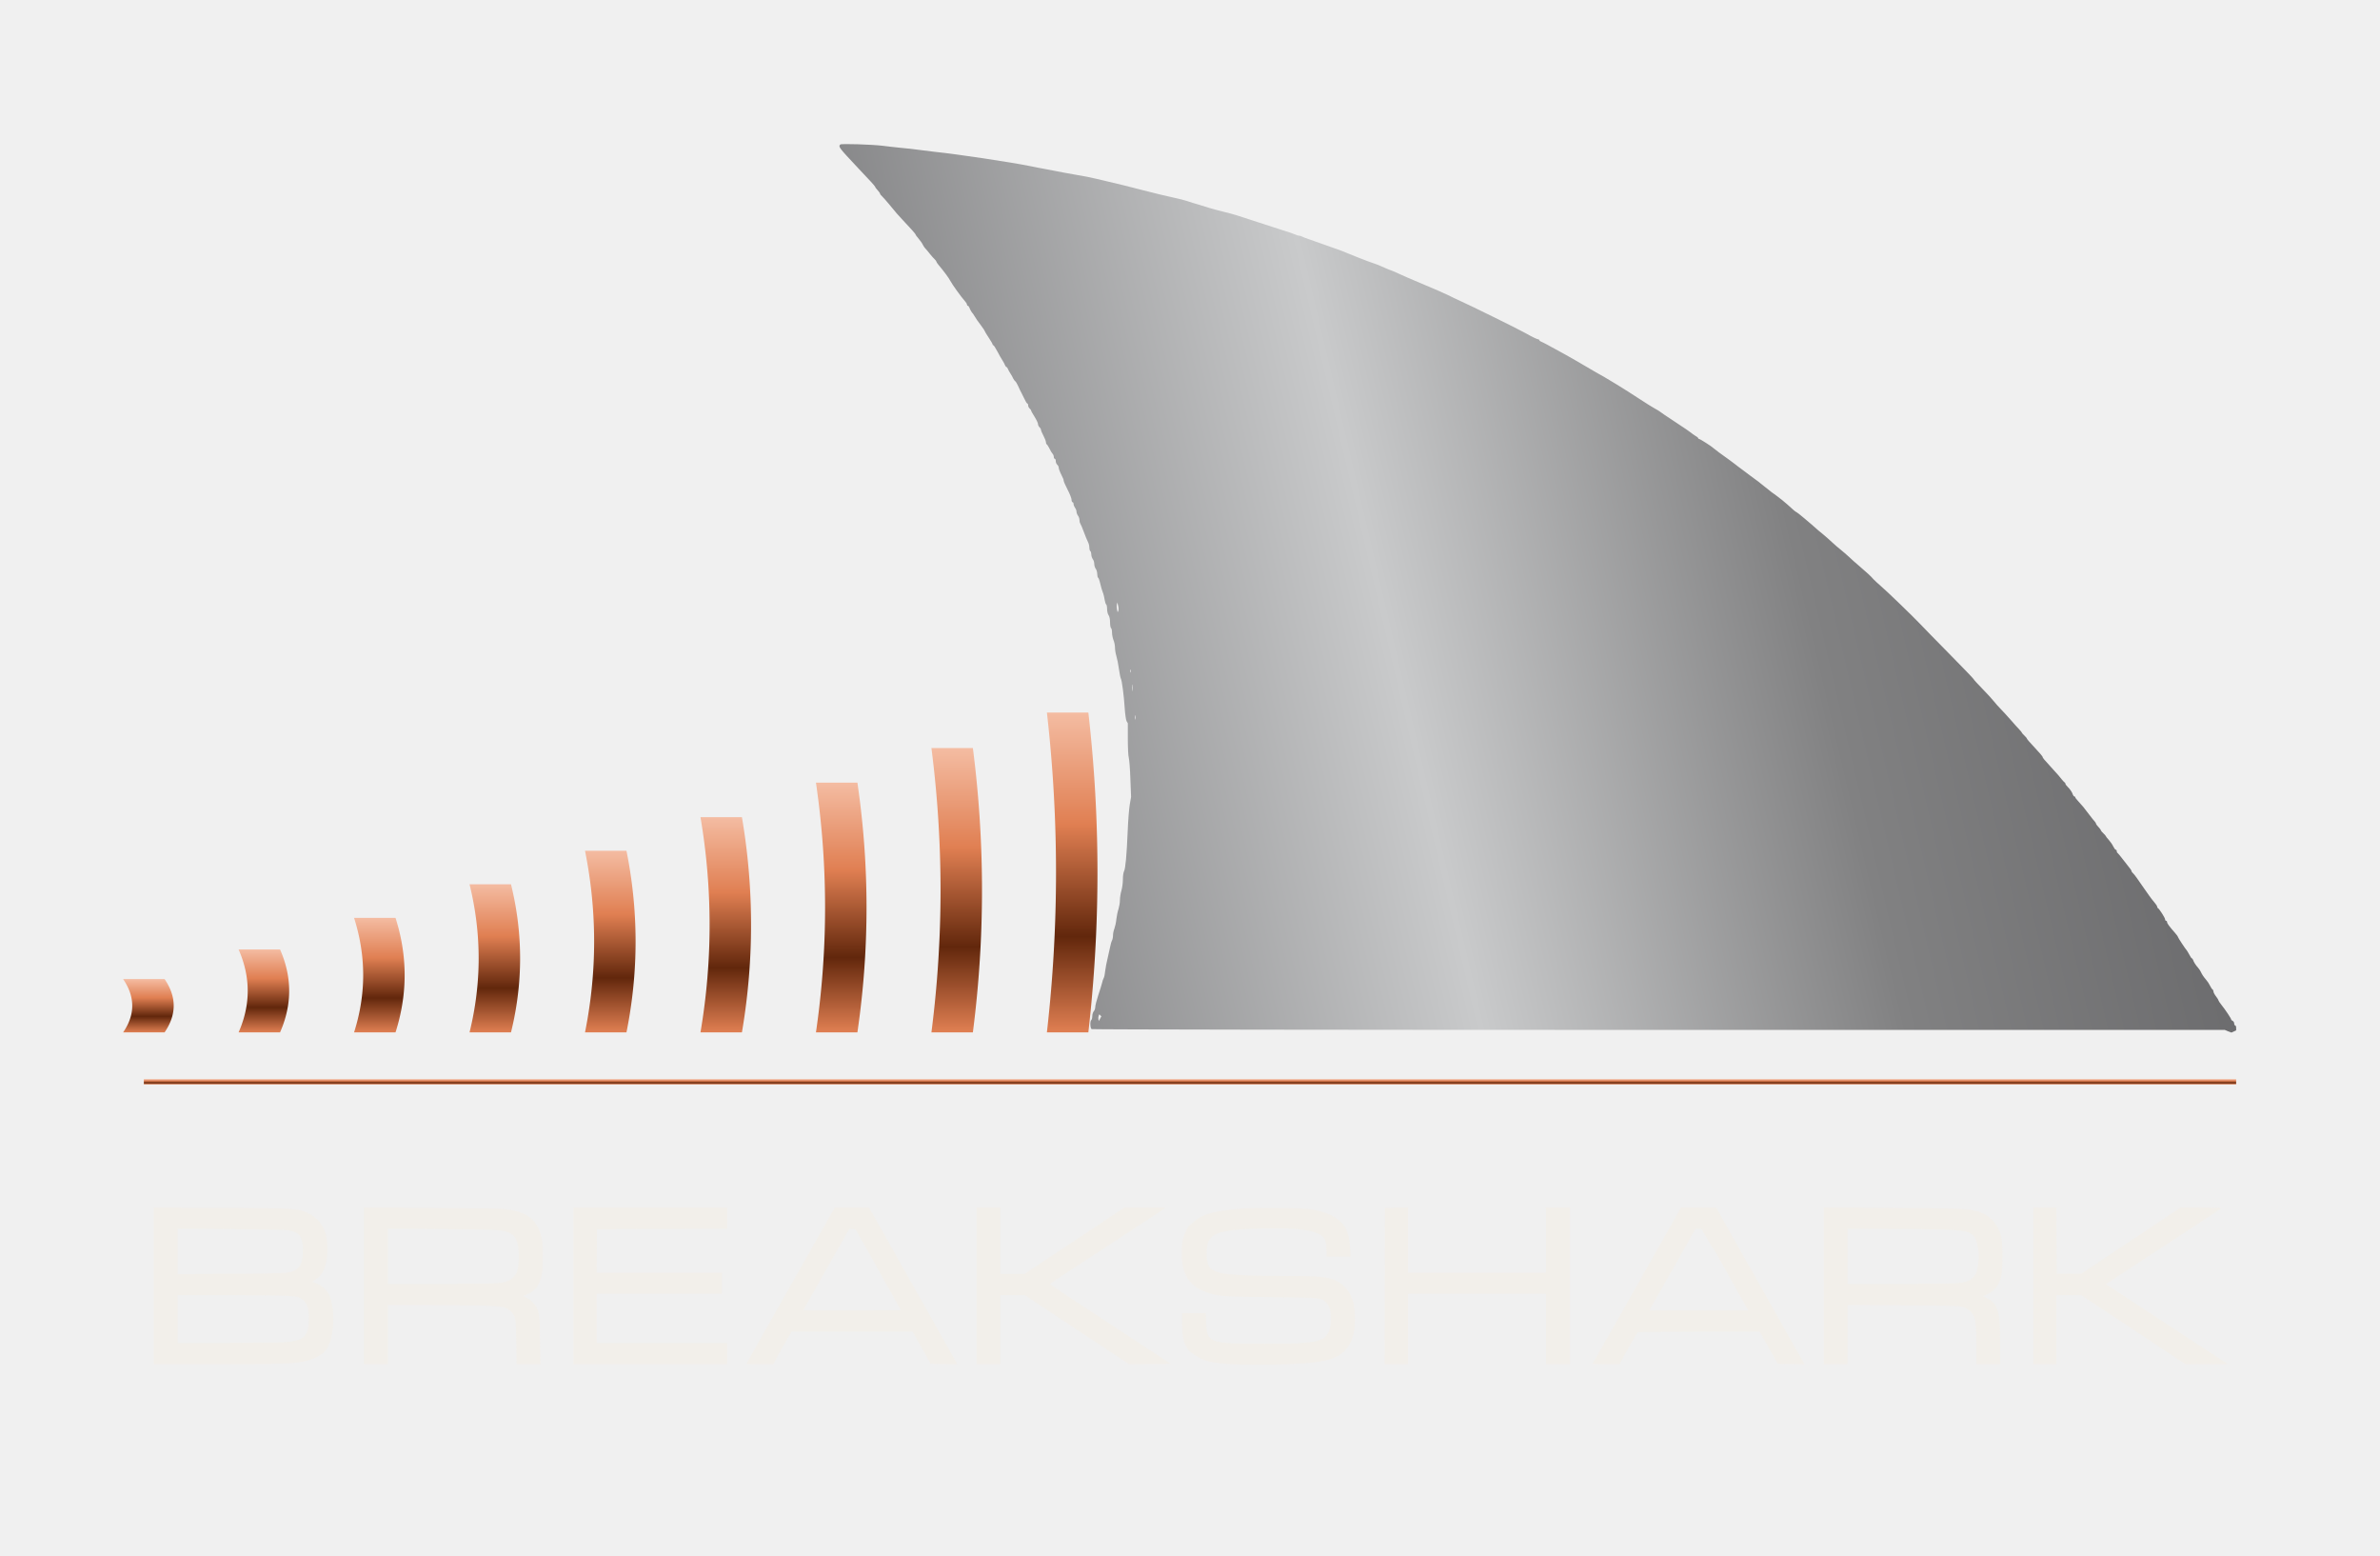
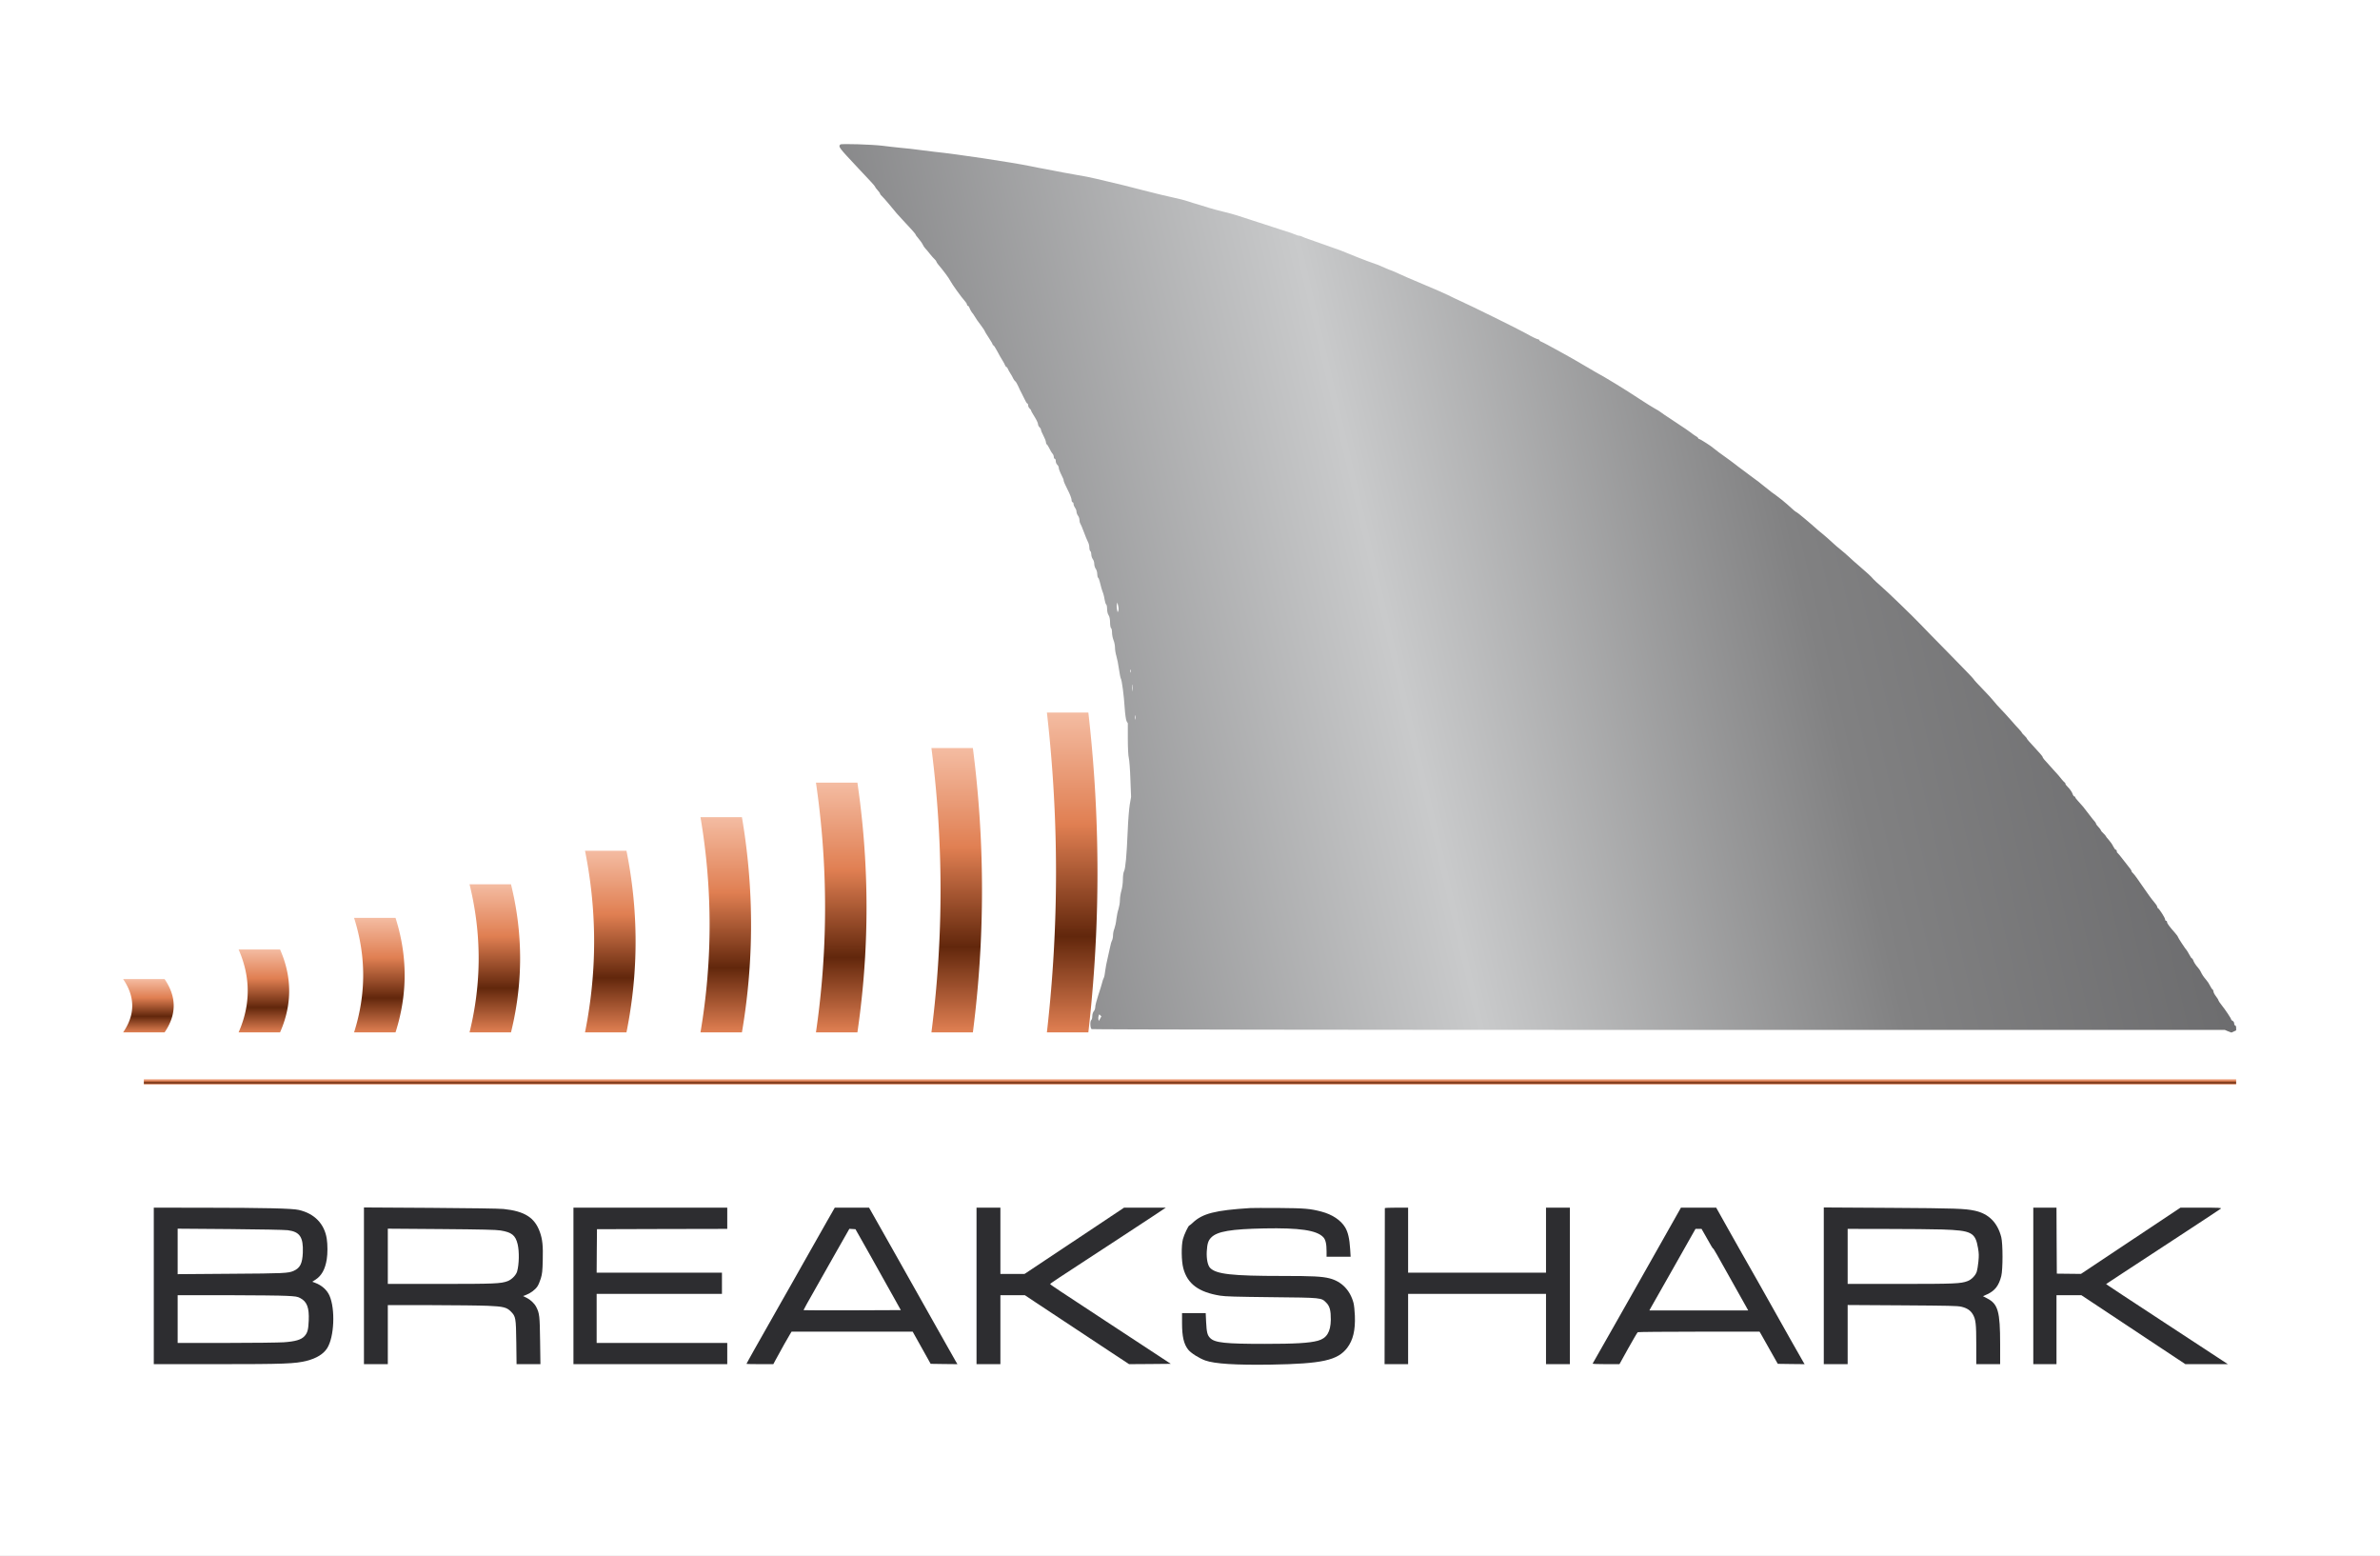
<svg xmlns="http://www.w3.org/2000/svg" width="3640" height="2378" viewBox="0 0 3640 2378">
  <defs>
    <linearGradient id="goldGrad" x1="0" y1="0" x2="0" y2="1">
      <stop offset="0%" stop-color="#f4bca2" />
      <stop offset="35%" stop-color="#e07f52" />
      <stop offset="70%" stop-color="#62270c" />
      <stop offset="100%" stop-color="#e07f52" />
    </linearGradient>
    <linearGradient id="steelGrad" x1="0" y1="0" x2="1" y2="0.15">
      <stop offset="0%" stop-color="#6B6B6D" />
      <stop offset="45%" stop-color="#C9CACB" />
      <stop offset="75%" stop-color="#818182" />
      <stop offset="100%" stop-color="#6B6B6D" />
    </linearGradient>
  </defs>
+   <rect x="0" y="0" width="3640" height="2378" fill="#FFFFFF" />
  <g transform="translate(220,220) scale(1.509434)">
    <g id="waves" fill="url(#goldGrad)">
      <path d="M 21.00,846.00 L 21.62,846.92 L 22.21,847.83 L 22.78,848.75 L 23.34,849.66 L 23.87,850.58 L 24.38,851.49 L 24.86,852.41 L 25.33,853.32 L 25.78,854.24 L 26.20,855.15 L 26.61,856.07 L 26.99,856.98 L 27.35,857.90 L 27.69,858.81 L 28.01,859.73 L 28.30,860.64 L 28.58,861.56 L 28.84,862.47 L 29.07,863.39 L 29.28,864.31 L 29.47,865.22 L 29.64,866.14 L 29.79,867.05 L 29.92,867.97 L 30.02,868.88 L 30.11,869.80 L 30.17,870.71 L 30.22,871.63 L 30.24,872.54 L 30.24,873.46 L 30.22,874.37 L 30.17,875.29 L 30.11,876.20 L 30.02,877.12 L 29.92,878.03 L 29.79,878.95 L 29.64,879.86 L 29.47,880.78 L 29.28,881.69 L 29.07,882.61 L 28.84,883.53 L 28.58,884.44 L 28.30,885.36 L 28.01,886.27 L 27.69,887.19 L 27.35,888.10 L 26.99,889.02 L 26.61,889.93 L 26.20,890.85 L 25.78,891.76 L 25.33,892.68 L 24.86,893.59 L 24.38,894.51 L 23.87,895.42 L 23.34,896.34 L 22.78,897.25 L 22.21,898.17 L 21.62,899.08 L 21.00,900.00 L -21.00,900.00 L -20.38,899.08 L -19.79,898.17 L -19.22,897.25 L -18.66,896.34 L -18.13,895.42 L -17.62,894.51 L -17.14,893.59 L -16.67,892.68 L -16.22,891.76 L -15.80,890.85 L -15.39,889.93 L -15.01,889.02 L -14.65,888.10 L -14.31,887.19 L -13.99,886.27 L -13.70,885.36 L -13.42,884.44 L -13.16,883.53 L -12.93,882.61 L -12.72,881.69 L -12.53,880.78 L -12.36,879.86 L -12.21,878.95 L -12.08,878.03 L -11.98,877.12 L -11.89,876.20 L -11.83,875.29 L -11.78,874.37 L -11.76,873.46 L -11.76,872.54 L -11.78,871.63 L -11.83,870.71 L -11.89,869.80 L -11.98,868.88 L -12.08,867.97 L -12.21,867.05 L -12.36,866.14 L -12.53,865.22 L -12.72,864.31 L -12.93,863.39 L -13.16,862.47 L -13.42,861.56 L -13.70,860.64 L -13.99,859.73 L -14.31,858.81 L -14.65,857.90 L -15.01,856.98 L -15.39,856.07 L -15.80,855.15 L -16.22,854.24 L -16.67,853.32 L -17.14,852.41 L -17.62,851.49 L -18.13,850.58 L -18.66,849.66 L -19.22,848.75 L -19.79,847.83 L -20.38,846.92 L -21.00,846.00 Z" />
      <path d="M 138.00,816.00 L 138.62,817.42 L 139.21,818.85 L 139.78,820.27 L 140.34,821.69 L 140.87,823.12 L 141.38,824.54 L 141.86,825.97 L 142.33,827.39 L 142.78,828.81 L 143.20,830.24 L 143.61,831.66 L 143.99,833.08 L 144.35,834.51 L 144.69,835.93 L 145.01,837.36 L 145.30,838.78 L 145.58,840.20 L 145.84,841.63 L 146.07,843.05 L 146.28,844.47 L 146.47,845.90 L 146.64,847.32 L 146.79,848.75 L 146.92,850.17 L 147.02,851.59 L 147.11,853.02 L 147.17,854.44 L 147.22,855.86 L 147.24,857.29 L 147.24,858.71 L 147.22,860.14 L 147.17,861.56 L 147.11,862.98 L 147.02,864.41 L 146.92,865.83 L 146.79,867.25 L 146.64,868.68 L 146.47,870.10 L 146.28,871.53 L 146.07,872.95 L 145.84,874.37 L 145.58,875.80 L 145.30,877.22 L 145.01,878.64 L 144.69,880.07 L 144.35,881.49 L 143.99,882.92 L 143.61,884.34 L 143.20,885.76 L 142.78,887.19 L 142.33,888.61 L 141.86,890.03 L 141.38,891.46 L 140.87,892.88 L 140.34,894.31 L 139.78,895.73 L 139.21,897.15 L 138.62,898.58 L 138.00,900.00 L 96.00,900.00 L 96.62,898.58 L 97.21,897.15 L 97.78,895.73 L 98.34,894.31 L 98.87,892.88 L 99.38,891.46 L 99.86,890.03 L 100.33,888.61 L 100.78,887.19 L 101.20,885.76 L 101.61,884.34 L 101.99,882.92 L 102.35,881.49 L 102.69,880.07 L 103.01,878.64 L 103.30,877.22 L 103.58,875.80 L 103.84,874.37 L 104.07,872.95 L 104.28,871.53 L 104.47,870.10 L 104.64,868.68 L 104.79,867.25 L 104.92,865.83 L 105.02,864.41 L 105.11,862.98 L 105.17,861.56 L 105.22,860.14 L 105.24,858.71 L 105.24,857.29 L 105.22,855.86 L 105.17,854.44 L 105.11,853.02 L 105.02,851.59 L 104.92,850.17 L 104.79,848.75 L 104.64,847.32 L 104.47,845.90 L 104.28,844.47 L 104.07,843.05 L 103.84,841.63 L 103.58,840.20 L 103.30,838.78 L 103.01,837.36 L 102.69,835.93 L 102.35,834.51 L 101.99,833.08 L 101.61,831.66 L 101.20,830.24 L 100.78,828.81 L 100.33,827.39 L 99.86,825.97 L 99.38,824.54 L 98.87,823.12 L 98.34,821.69 L 97.78,820.27 L 97.21,818.85 L 96.62,817.42 L 96.00,816.00 Z" />
      <path d="M 255.00,784.00 L 255.62,785.97 L 256.21,787.93 L 256.78,789.90 L 257.34,791.86 L 257.87,793.83 L 258.38,795.80 L 258.86,797.76 L 259.33,799.73 L 259.78,801.69 L 260.20,803.66 L 260.61,805.63 L 260.99,807.59 L 261.35,809.56 L 261.69,811.53 L 262.01,813.49 L 262.30,815.46 L 262.58,817.42 L 262.84,819.39 L 263.07,821.36 L 263.28,823.32 L 263.47,825.29 L 263.64,827.25 L 263.79,829.22 L 263.92,831.19 L 264.02,833.15 L 264.11,835.12 L 264.17,837.08 L 264.22,839.05 L 264.24,841.02 L 264.24,842.98 L 264.22,844.95 L 264.17,846.92 L 264.11,848.88 L 264.02,850.85 L 263.92,852.81 L 263.79,854.78 L 263.64,856.75 L 263.47,858.71 L 263.28,860.68 L 263.07,862.64 L 262.84,864.61 L 262.58,866.58 L 262.30,868.54 L 262.01,870.51 L 261.69,872.47 L 261.35,874.44 L 260.99,876.41 L 260.61,878.37 L 260.20,880.34 L 259.78,882.31 L 259.33,884.27 L 258.86,886.24 L 258.38,888.20 L 257.87,890.17 L 257.34,892.14 L 256.78,894.10 L 256.21,896.07 L 255.62,898.03 L 255.00,900.00 L 213.00,900.00 L 213.62,898.03 L 214.21,896.07 L 214.78,894.10 L 215.34,892.14 L 215.87,890.17 L 216.38,888.20 L 216.86,886.24 L 217.33,884.27 L 217.78,882.31 L 218.20,880.34 L 218.61,878.37 L 218.99,876.41 L 219.35,874.44 L 219.69,872.47 L 220.01,870.51 L 220.30,868.54 L 220.58,866.58 L 220.84,864.61 L 221.07,862.64 L 221.28,860.68 L 221.47,858.71 L 221.64,856.75 L 221.79,854.78 L 221.92,852.81 L 222.02,850.85 L 222.11,848.88 L 222.17,846.92 L 222.22,844.95 L 222.24,842.98 L 222.24,841.02 L 222.22,839.05 L 222.17,837.08 L 222.11,835.12 L 222.02,833.15 L 221.92,831.19 L 221.79,829.22 L 221.64,827.25 L 221.47,825.29 L 221.28,823.32 L 221.07,821.36 L 220.84,819.39 L 220.58,817.42 L 220.30,815.46 L 220.01,813.49 L 219.69,811.53 L 219.35,809.56 L 218.99,807.59 L 218.61,805.63 L 218.20,803.66 L 217.78,801.69 L 217.33,799.73 L 216.86,797.76 L 216.38,795.80 L 215.87,793.83 L 215.34,791.86 L 214.78,789.90 L 214.21,787.93 L 213.62,785.97 L 213.00,784.00 Z" />
      <path d="M 372.00,750.00 L 372.62,752.54 L 373.21,755.08 L 373.78,757.63 L 374.34,760.17 L 374.87,762.71 L 375.38,765.25 L 375.86,767.80 L 376.33,770.34 L 376.78,772.88 L 377.20,775.42 L 377.61,777.97 L 377.99,780.51 L 378.35,783.05 L 378.69,785.59 L 379.01,788.14 L 379.30,790.68 L 379.58,793.22 L 379.84,795.76 L 380.07,798.31 L 380.28,800.85 L 380.47,803.39 L 380.64,805.93 L 380.79,808.47 L 380.92,811.02 L 381.02,813.56 L 381.11,816.10 L 381.17,818.64 L 381.22,821.19 L 381.24,823.73 L 381.24,826.27 L 381.22,828.81 L 381.17,831.36 L 381.11,833.90 L 381.02,836.44 L 380.92,838.98 L 380.79,841.53 L 380.64,844.07 L 380.47,846.61 L 380.28,849.15 L 380.07,851.69 L 379.84,854.24 L 379.58,856.78 L 379.30,859.32 L 379.01,861.86 L 378.69,864.41 L 378.35,866.95 L 377.99,869.49 L 377.61,872.03 L 377.20,874.58 L 376.78,877.12 L 376.33,879.66 L 375.86,882.20 L 375.38,884.75 L 374.87,887.29 L 374.34,889.83 L 373.78,892.37 L 373.21,894.92 L 372.62,897.46 L 372.00,900.00 L 330.00,900.00 L 330.62,897.46 L 331.21,894.92 L 331.78,892.37 L 332.34,889.83 L 332.87,887.29 L 333.38,884.75 L 333.86,882.20 L 334.33,879.66 L 334.78,877.12 L 335.20,874.58 L 335.61,872.03 L 335.99,869.49 L 336.35,866.95 L 336.69,864.41 L 337.01,861.86 L 337.30,859.32 L 337.58,856.78 L 337.84,854.24 L 338.07,851.69 L 338.28,849.15 L 338.47,846.61 L 338.64,844.07 L 338.79,841.53 L 338.92,838.98 L 339.02,836.44 L 339.11,833.90 L 339.17,831.36 L 339.22,828.81 L 339.24,826.27 L 339.24,823.73 L 339.22,821.19 L 339.17,818.64 L 339.11,816.10 L 339.02,813.56 L 338.92,811.02 L 338.79,808.47 L 338.64,805.93 L 338.47,803.39 L 338.28,800.85 L 338.07,798.31 L 337.84,795.76 L 337.58,793.22 L 337.30,790.68 L 337.01,788.14 L 336.69,785.59 L 336.35,783.05 L 335.99,780.51 L 335.61,777.97 L 335.20,775.42 L 334.78,772.88 L 334.33,770.34 L 333.86,767.80 L 333.38,765.25 L 332.87,762.71 L 332.34,760.17 L 331.78,757.63 L 331.21,755.08 L 330.62,752.54 L 330.00,750.00 Z" />
      <path d="M 489.00,716.00 L 489.62,719.12 L 490.21,722.24 L 490.78,725.36 L 491.34,728.47 L 491.87,731.59 L 492.38,734.71 L 492.86,737.83 L 493.33,740.95 L 493.78,744.07 L 494.20,747.19 L 494.61,750.31 L 494.99,753.42 L 495.35,756.54 L 495.69,759.66 L 496.01,762.78 L 496.30,765.90 L 496.58,769.02 L 496.84,772.14 L 497.07,775.25 L 497.28,778.37 L 497.47,781.49 L 497.64,784.61 L 497.79,787.73 L 497.92,790.85 L 498.02,793.97 L 498.11,797.08 L 498.17,800.20 L 498.22,803.32 L 498.24,806.44 L 498.24,809.56 L 498.22,812.68 L 498.17,815.80 L 498.11,818.92 L 498.02,822.03 L 497.92,825.15 L 497.79,828.27 L 497.64,831.39 L 497.47,834.51 L 497.28,837.63 L 497.07,840.75 L 496.84,843.86 L 496.58,846.98 L 496.30,850.10 L 496.01,853.22 L 495.69,856.34 L 495.35,859.46 L 494.99,862.58 L 494.61,865.69 L 494.20,868.81 L 493.78,871.93 L 493.33,875.05 L 492.86,878.17 L 492.38,881.29 L 491.87,884.41 L 491.34,887.53 L 490.78,890.64 L 490.21,893.76 L 489.62,896.88 L 489.00,900.00 L 447.00,900.00 L 447.62,896.88 L 448.21,893.76 L 448.78,890.64 L 449.34,887.53 L 449.87,884.41 L 450.38,881.29 L 450.86,878.17 L 451.33,875.05 L 451.78,871.93 L 452.20,868.81 L 452.61,865.69 L 452.99,862.58 L 453.35,859.46 L 453.69,856.34 L 454.01,853.22 L 454.30,850.10 L 454.58,846.98 L 454.84,843.86 L 455.07,840.75 L 455.28,837.63 L 455.47,834.51 L 455.64,831.39 L 455.79,828.27 L 455.92,825.15 L 456.02,822.03 L 456.11,818.92 L 456.17,815.80 L 456.22,812.68 L 456.24,809.56 L 456.24,806.44 L 456.22,803.32 L 456.17,800.20 L 456.11,797.08 L 456.02,793.97 L 455.92,790.85 L 455.79,787.73 L 455.64,784.61 L 455.47,781.49 L 455.28,778.37 L 455.07,775.25 L 454.84,772.14 L 454.58,769.02 L 454.30,765.90 L 454.01,762.78 L 453.69,759.66 L 453.35,756.54 L 452.99,753.42 L 452.61,750.31 L 452.20,747.19 L 451.78,744.07 L 451.33,740.95 L 450.86,737.83 L 450.38,734.71 L 449.87,731.59 L 449.34,728.47 L 448.78,725.36 L 448.21,722.24 L 447.62,719.12 L 447.00,716.00 Z" />
      <path d="M 606.00,682.00 L 606.62,685.69 L 607.21,689.39 L 607.78,693.08 L 608.34,696.78 L 608.87,700.47 L 609.38,704.17 L 609.86,707.86 L 610.33,711.56 L 610.78,715.25 L 611.20,718.95 L 611.61,722.64 L 611.99,726.34 L 612.35,730.03 L 612.69,733.73 L 613.01,737.42 L 613.30,741.12 L 613.58,744.81 L 613.84,748.51 L 614.07,752.20 L 614.28,755.90 L 614.47,759.59 L 614.64,763.29 L 614.79,766.98 L 614.92,770.68 L 615.02,774.37 L 615.11,778.07 L 615.17,781.76 L 615.22,785.46 L 615.24,789.15 L 615.24,792.85 L 615.22,796.54 L 615.17,800.24 L 615.11,803.93 L 615.02,807.63 L 614.92,811.32 L 614.79,815.02 L 614.64,818.71 L 614.47,822.41 L 614.28,826.10 L 614.07,829.80 L 613.84,833.49 L 613.58,837.19 L 613.30,840.88 L 613.01,844.58 L 612.69,848.27 L 612.35,851.97 L 611.99,855.66 L 611.61,859.36 L 611.20,863.05 L 610.78,866.75 L 610.33,870.44 L 609.86,874.14 L 609.38,877.83 L 608.87,881.53 L 608.34,885.22 L 607.78,888.92 L 607.21,892.61 L 606.62,896.31 L 606.00,900.00 L 564.00,900.00 L 564.62,896.31 L 565.21,892.61 L 565.78,888.92 L 566.34,885.22 L 566.87,881.53 L 567.38,877.83 L 567.86,874.14 L 568.33,870.44 L 568.78,866.75 L 569.20,863.05 L 569.61,859.36 L 569.99,855.66 L 570.35,851.97 L 570.69,848.27 L 571.01,844.58 L 571.30,840.88 L 571.58,837.19 L 571.84,833.49 L 572.07,829.80 L 572.28,826.10 L 572.47,822.41 L 572.64,818.71 L 572.79,815.02 L 572.92,811.32 L 573.02,807.63 L 573.11,803.93 L 573.17,800.24 L 573.22,796.54 L 573.24,792.85 L 573.24,789.15 L 573.22,785.46 L 573.17,781.76 L 573.11,778.07 L 573.02,774.37 L 572.92,770.68 L 572.79,766.98 L 572.64,763.29 L 572.47,759.59 L 572.28,755.90 L 572.07,752.20 L 571.84,748.51 L 571.58,744.81 L 571.30,741.12 L 571.01,737.42 L 570.69,733.73 L 570.35,730.03 L 569.99,726.34 L 569.61,722.64 L 569.20,718.95 L 568.78,715.25 L 568.33,711.56 L 567.86,707.86 L 567.38,704.17 L 566.87,700.47 L 566.34,696.78 L 565.78,693.08 L 565.21,689.39 L 564.62,685.69 L 564.00,682.00 Z" />
      <path d="M 723.00,647.00 L 723.62,651.29 L 724.21,655.58 L 724.78,659.86 L 725.34,664.15 L 725.87,668.44 L 726.38,672.73 L 726.86,677.02 L 727.33,681.31 L 727.78,685.59 L 728.20,689.88 L 728.61,694.17 L 728.99,698.46 L 729.35,702.75 L 729.69,707.03 L 730.01,711.32 L 730.30,715.61 L 730.58,719.90 L 730.84,724.19 L 731.07,728.47 L 731.28,732.76 L 731.47,737.05 L 731.64,741.34 L 731.79,745.63 L 731.92,749.92 L 732.02,754.20 L 732.11,758.49 L 732.17,762.78 L 732.22,767.07 L 732.24,771.36 L 732.24,775.64 L 732.22,779.93 L 732.17,784.22 L 732.11,788.51 L 732.02,792.80 L 731.92,797.08 L 731.79,801.37 L 731.64,805.66 L 731.47,809.95 L 731.28,814.24 L 731.07,818.53 L 730.84,822.81 L 730.58,827.10 L 730.30,831.39 L 730.01,835.68 L 729.69,839.97 L 729.35,844.25 L 728.99,848.54 L 728.61,852.83 L 728.20,857.12 L 727.78,861.41 L 727.33,865.69 L 726.86,869.98 L 726.38,874.27 L 725.87,878.56 L 725.34,882.85 L 724.78,887.14 L 724.21,891.42 L 723.62,895.71 L 723.00,900.00 L 681.00,900.00 L 681.62,895.71 L 682.21,891.42 L 682.78,887.14 L 683.34,882.85 L 683.87,878.56 L 684.38,874.27 L 684.86,869.98 L 685.33,865.69 L 685.78,861.41 L 686.20,857.12 L 686.61,852.83 L 686.99,848.54 L 687.35,844.25 L 687.69,839.97 L 688.01,835.68 L 688.30,831.39 L 688.58,827.10 L 688.84,822.81 L 689.07,818.53 L 689.28,814.24 L 689.47,809.95 L 689.64,805.66 L 689.79,801.37 L 689.92,797.08 L 690.02,792.80 L 690.11,788.51 L 690.17,784.22 L 690.22,779.93 L 690.24,775.64 L 690.24,771.36 L 690.22,767.07 L 690.17,762.78 L 690.11,758.49 L 690.02,754.20 L 689.92,749.92 L 689.79,745.63 L 689.64,741.34 L 689.47,737.05 L 689.28,732.76 L 689.07,728.47 L 688.84,724.19 L 688.58,719.90 L 688.30,715.61 L 688.01,711.32 L 687.69,707.03 L 687.35,702.75 L 686.99,698.46 L 686.61,694.17 L 686.20,689.88 L 685.78,685.59 L 685.33,681.31 L 684.86,677.02 L 684.38,672.73 L 683.87,668.44 L 683.34,664.15 L 682.78,659.86 L 682.21,655.58 L 681.62,651.29 L 681.00,647.00 Z" />
      <path d="M 840.00,612.00 L 840.62,616.88 L 841.21,621.76 L 841.78,626.64 L 842.34,631.53 L 842.87,636.41 L 843.38,641.29 L 843.86,646.17 L 844.33,651.05 L 844.78,655.93 L 845.20,660.81 L 845.61,665.69 L 845.99,670.58 L 846.35,675.46 L 846.69,680.34 L 847.01,685.22 L 847.30,690.10 L 847.58,694.98 L 847.84,699.86 L 848.07,704.75 L 848.28,709.63 L 848.47,714.51 L 848.64,719.39 L 848.79,724.27 L 848.92,729.15 L 849.02,734.03 L 849.11,738.92 L 849.17,743.80 L 849.22,748.68 L 849.24,753.56 L 849.24,758.44 L 849.22,763.32 L 849.17,768.20 L 849.11,773.08 L 849.02,777.97 L 848.92,782.85 L 848.79,787.73 L 848.64,792.61 L 848.47,797.49 L 848.28,802.37 L 848.07,807.25 L 847.84,812.14 L 847.58,817.02 L 847.30,821.90 L 847.01,826.78 L 846.69,831.66 L 846.35,836.54 L 845.99,841.42 L 845.61,846.31 L 845.20,851.19 L 844.78,856.07 L 844.33,860.95 L 843.86,865.83 L 843.38,870.71 L 842.87,875.59 L 842.34,880.47 L 841.78,885.36 L 841.21,890.24 L 840.62,895.12 L 840.00,900.00 L 798.00,900.00 L 798.62,895.12 L 799.21,890.24 L 799.78,885.36 L 800.34,880.47 L 800.87,875.59 L 801.38,870.71 L 801.86,865.83 L 802.33,860.95 L 802.78,856.07 L 803.20,851.19 L 803.61,846.31 L 803.99,841.42 L 804.35,836.54 L 804.69,831.66 L 805.01,826.78 L 805.30,821.90 L 805.58,817.02 L 805.84,812.14 L 806.07,807.25 L 806.28,802.37 L 806.47,797.49 L 806.64,792.61 L 806.79,787.73 L 806.92,782.85 L 807.02,777.97 L 807.11,773.08 L 807.17,768.20 L 807.22,763.32 L 807.24,758.44 L 807.24,753.56 L 807.22,748.68 L 807.17,743.80 L 807.11,738.92 L 807.02,734.03 L 806.92,729.15 L 806.79,724.27 L 806.64,719.39 L 806.47,714.51 L 806.28,709.63 L 806.07,704.75 L 805.84,699.86 L 805.58,694.98 L 805.30,690.10 L 805.01,685.22 L 804.69,680.34 L 804.35,675.46 L 803.99,670.58 L 803.61,665.69 L 803.20,660.81 L 802.78,655.93 L 802.33,651.05 L 801.86,646.17 L 801.38,641.29 L 800.87,636.41 L 800.34,631.53 L 799.78,626.64 L 799.21,621.76 L 798.62,616.88 L 798.00,612.00 Z" />
      <path d="M 957.00,576.00 L 957.62,581.49 L 958.21,586.98 L 958.78,592.47 L 959.34,597.97 L 959.87,603.46 L 960.38,608.95 L 960.86,614.44 L 961.33,619.93 L 961.78,625.42 L 962.20,630.92 L 962.61,636.41 L 962.99,641.90 L 963.35,647.39 L 963.69,652.88 L 964.01,658.37 L 964.30,663.86 L 964.58,669.36 L 964.84,674.85 L 965.07,680.34 L 965.28,685.83 L 965.47,691.32 L 965.64,696.81 L 965.79,702.31 L 965.92,707.80 L 966.02,713.29 L 966.11,718.78 L 966.17,724.27 L 966.22,729.76 L 966.24,735.25 L 966.24,740.75 L 966.22,746.24 L 966.17,751.73 L 966.11,757.22 L 966.02,762.71 L 965.92,768.20 L 965.79,773.69 L 965.64,779.19 L 965.47,784.68 L 965.28,790.17 L 965.07,795.66 L 964.84,801.15 L 964.58,806.64 L 964.30,812.14 L 964.01,817.63 L 963.69,823.12 L 963.35,828.61 L 962.99,834.10 L 962.61,839.59 L 962.20,845.08 L 961.78,850.58 L 961.33,856.07 L 960.86,861.56 L 960.38,867.05 L 959.87,872.54 L 959.34,878.03 L 958.78,883.53 L 958.21,889.02 L 957.62,894.51 L 957.00,900.00 L 915.00,900.00 L 915.62,894.51 L 916.21,889.02 L 916.78,883.53 L 917.34,878.03 L 917.87,872.54 L 918.38,867.05 L 918.86,861.56 L 919.33,856.07 L 919.78,850.58 L 920.20,845.08 L 920.61,839.59 L 920.99,834.10 L 921.35,828.61 L 921.69,823.12 L 922.01,817.63 L 922.30,812.14 L 922.58,806.64 L 922.84,801.15 L 923.07,795.66 L 923.28,790.17 L 923.47,784.68 L 923.64,779.19 L 923.79,773.69 L 923.92,768.20 L 924.02,762.71 L 924.11,757.22 L 924.17,751.73 L 924.22,746.24 L 924.24,740.75 L 924.24,735.25 L 924.22,729.76 L 924.17,724.27 L 924.11,718.78 L 924.02,713.29 L 923.92,707.80 L 923.79,702.31 L 923.64,696.81 L 923.47,691.32 L 923.28,685.83 L 923.07,680.34 L 922.84,674.85 L 922.58,669.36 L 922.30,663.86 L 922.01,658.37 L 921.69,652.88 L 921.35,647.39 L 920.99,641.90 L 920.61,636.41 L 920.20,630.92 L 919.78,625.42 L 919.33,619.93 L 918.86,614.44 L 918.38,608.95 L 917.87,603.46 L 917.34,597.97 L 916.78,592.47 L 916.21,586.98 L 915.62,581.49 L 915.00,576.00 Z" />
    </g>
    <svg x="705" y="0" width="1415" height="900" viewBox="0 0 1415 900">
      <g transform="translate(0,900) scale(0.1,-0.1)" fill="url(#steelGrad)" stroke="none">
        <path d="M7 8994 c-22 -23 -18 -28 180 -239 42 -44 98 -103 124 -132 27 -28 49 -55 49 -58 0 -4 6 -13 13 -20 27 -31 37 -44 37 -51 0 -4 10 -16 23 -28 12 -12 42 -46 67 -76 79 -96 84 -102 130 -151 86 -91 140 -151 140 -158 0 -3 10 -18 23 -32 23 -27 43 -55 54 -78 3 -8 14 -22 22 -31 9 -9 30 -34 46 -55 17 -21 38 -45 48 -54 9 -8 17 -19 17 -23 0 -4 9 -18 19 -30 58 -69 108 -137 121 -163 17 -34 113 -168 147 -205 13 -14 23 -30 23 -37 0 -7 4 -13 9 -13 5 0 11 -8 15 -17 6 -19 27 -55 37 -63 3 -3 12 -17 20 -31 8 -15 33 -52 57 -82 23 -31 42 -59 42 -63 0 -3 18 -33 40 -66 22 -33 40 -64 40 -69 0 -5 3 -9 8 -9 4 0 22 -28 40 -62 18 -35 42 -76 53 -93 10 -16 22 -38 25 -47 4 -10 10 -18 14 -18 4 0 10 -8 14 -17 3 -10 15 -31 26 -48 11 -16 24 -40 29 -52 5 -11 15 -24 21 -28 6 -4 20 -28 31 -53 11 -26 25 -54 30 -62 5 -8 19 -36 31 -62 12 -27 25 -48 30 -48 4 0 8 -8 8 -19 0 -10 7 -24 15 -31 8 -7 15 -16 15 -21 0 -5 16 -33 35 -63 19 -30 35 -64 35 -74 0 -11 7 -25 15 -32 8 -7 15 -18 15 -26 0 -7 11 -34 25 -60 14 -26 25 -55 25 -65 0 -10 4 -21 10 -24 5 -3 17 -23 27 -43 9 -20 23 -43 30 -50 7 -7 13 -22 13 -33 0 -10 5 -19 10 -19 6 0 10 -11 10 -24 0 -13 7 -29 15 -36 8 -7 15 -21 15 -30 0 -10 8 -33 17 -52 30 -60 33 -68 33 -80 0 -7 18 -48 40 -91 22 -42 40 -88 40 -102 0 -14 5 -25 10 -25 6 0 10 -8 10 -18 0 -10 7 -27 15 -38 8 -10 15 -28 15 -40 0 -11 7 -29 15 -40 8 -10 15 -30 15 -44 0 -15 4 -30 8 -35 5 -6 21 -44 36 -85 15 -41 34 -87 42 -102 8 -14 14 -40 14 -56 0 -17 5 -34 10 -37 6 -3 10 -19 10 -34 0 -15 7 -36 15 -47 8 -10 15 -32 15 -49 0 -16 7 -39 15 -49 8 -11 15 -34 15 -52 0 -18 4 -35 9 -39 5 -3 12 -20 16 -38 8 -36 24 -92 36 -122 4 -11 11 -39 14 -62 4 -24 11 -45 16 -49 5 -3 9 -24 9 -47 0 -23 7 -51 15 -61 9 -12 15 -42 15 -72 0 -29 5 -56 10 -59 6 -3 10 -24 10 -46 0 -22 7 -56 15 -76 8 -19 15 -53 15 -75 0 -22 6 -60 14 -86 8 -26 20 -85 26 -132 7 -47 15 -89 19 -95 11 -18 32 -178 39 -295 4 -63 13 -125 19 -137 l13 -22 0 -158 c0 -87 4 -174 10 -193 5 -19 13 -116 16 -215 l7 -180 -13 -75 c-7 -41 -17 -160 -21 -265 -11 -258 -23 -386 -37 -412 -7 -12 -12 -50 -12 -85 0 -35 -7 -85 -15 -112 -8 -27 -15 -70 -15 -96 0 -26 -7 -66 -14 -89 -8 -22 -18 -69 -22 -103 -3 -35 -13 -78 -20 -97 -8 -18 -14 -49 -14 -68 0 -19 -5 -43 -11 -54 -6 -11 -14 -41 -19 -67 -5 -26 -16 -76 -25 -112 -9 -36 -20 -92 -24 -125 -3 -33 -10 -66 -15 -74 -5 -8 -13 -31 -17 -50 -5 -20 -22 -76 -39 -126 -16 -49 -30 -102 -30 -118 0 -16 -7 -35 -15 -43 -8 -9 -15 -31 -15 -49 0 -19 -5 -37 -10 -40 -14 -9 -12 -82 3 -92 6 -4 2593 -8 5747 -8 l5735 0 33 -14 34 -13 24 11 24 11 0 25 c0 14 -4 25 -10 25 -5 0 -10 9 -10 20 0 11 -7 23 -15 26 -8 4 -15 10 -15 14 0 10 -59 99 -100 150 -17 21 -30 41 -30 45 0 5 -11 23 -25 41 -14 18 -25 39 -25 48 0 8 -4 18 -10 21 -5 3 -16 20 -25 38 -8 18 -25 44 -38 58 -25 29 -43 55 -56 84 -5 11 -17 29 -28 41 -24 27 -42 55 -49 77 -4 9 -9 17 -13 17 -4 0 -15 17 -26 38 -11 20 -22 39 -25 42 -13 13 -90 130 -90 137 0 4 -13 22 -28 39 -60 68 -82 98 -82 111 0 7 -4 13 -10 13 -5 0 -10 7 -10 15 0 15 -59 107 -72 113 -5 2 -8 9 -8 15 0 7 -16 30 -35 52 -20 22 -70 92 -113 155 -42 63 -85 121 -94 129 -10 9 -18 19 -18 24 0 4 -5 13 -10 20 -6 7 -36 46 -68 87 -31 41 -60 76 -64 78 -5 2 -8 10 -8 18 0 8 -4 14 -10 14 -5 0 -16 15 -25 33 -8 18 -29 48 -45 66 -17 18 -30 35 -30 38 0 3 -11 16 -25 29 -14 13 -25 26 -25 29 0 4 -6 13 -12 20 -28 31 -38 44 -38 50 0 4 -6 13 -12 20 -7 8 -18 20 -23 27 -17 21 -79 101 -95 123 -8 10 -30 34 -47 53 -18 19 -33 38 -33 43 0 5 -4 9 -9 9 -5 0 -11 8 -15 17 -8 26 -28 55 -53 80 -13 12 -23 26 -23 32 0 5 -3 11 -8 13 -4 2 -18 17 -31 33 -12 17 -47 57 -78 90 -106 116 -113 125 -113 134 0 5 -36 48 -80 94 -44 47 -80 88 -80 92 0 4 -11 18 -25 31 -14 13 -25 25 -25 28 0 3 -12 18 -27 34 -16 16 -55 60 -88 98 -33 37 -78 87 -100 109 -22 22 -52 56 -67 75 -14 19 -67 77 -117 128 -50 51 -91 96 -91 100 0 4 -112 120 -248 258 -136 138 -268 273 -293 300 -74 78 -340 335 -398 384 -29 25 -63 56 -75 69 -25 30 -72 73 -146 136 -30 25 -75 65 -100 89 -25 23 -65 58 -89 77 -25 19 -65 54 -90 78 -26 24 -63 57 -85 75 -21 17 -43 36 -50 41 -82 74 -215 185 -221 185 -6 0 -30 20 -93 78 -26 24 -76 64 -112 90 -36 25 -70 51 -76 57 -6 5 -26 21 -44 35 -18 14 -38 30 -44 35 -6 6 -27 22 -46 35 -19 14 -42 30 -50 37 -8 6 -44 33 -80 60 -36 26 -67 50 -70 53 -3 3 -30 23 -60 45 -73 51 -164 119 -170 126 -12 13 -130 89 -139 89 -6 0 -11 4 -11 8 0 4 -13 16 -30 25 -16 10 -35 23 -42 30 -7 7 -80 57 -163 111 -82 54 -152 101 -155 105 -3 3 -25 17 -50 30 -25 14 -93 56 -152 95 -145 96 -347 220 -448 274 -19 10 -80 46 -135 79 -55 33 -145 84 -200 114 -55 29 -122 66 -150 82 -27 15 -58 30 -67 34 -10 3 -18 9 -18 14 0 5 -5 9 -10 9 -12 0 -66 26 -125 60 -66 38 -567 285 -675 333 -25 11 -76 35 -113 54 -37 18 -143 65 -235 103 -202 85 -191 81 -275 119 -37 17 -70 31 -73 31 -2 0 -26 9 -52 21 -76 34 -84 37 -135 54 -39 12 -234 89 -322 126 -11 4 -40 15 -65 23 -25 8 -83 29 -130 46 -47 17 -105 38 -130 46 -25 8 -53 19 -62 24 -10 6 -25 10 -33 10 -8 0 -23 4 -33 10 -9 5 -75 28 -147 50 -71 23 -202 65 -290 94 -153 51 -195 64 -285 86 -72 18 -125 32 -150 40 -14 5 -59 19 -100 31 -41 12 -95 28 -120 37 -43 14 -71 21 -165 42 -82 18 -124 28 -285 69 -91 23 -181 46 -200 51 -34 9 -135 33 -273 65 -67 16 -132 29 -235 46 -69 12 -145 26 -209 39 -29 5 -74 14 -100 19 -27 4 -84 16 -128 25 -196 40 -748 123 -975 146 -47 5 -119 14 -160 20 -41 6 -122 15 -180 20 -58 6 -141 15 -185 21 -105 13 -418 23 -428 13z m2817 -4723 l-7 -16 -7 30 c-3 17 -4 39 -1 50 l5 20 8 -34 c5 -18 6 -41 2 -50z m123 -623 c-3 -7 -5 -2 -5 12 0 14 2 19 5 13 2 -7 2 -19 0 -25z m20 -185 c-2 -16 -4 -3 -4 27 0 30 2 43 4 28 2 -16 2 -40 0 -55z m30 -290 c-3 -10 -5 -2 -5 17 0 19 2 27 5 18 2 -10 2 -26 0 -35z m-358 -3034 l-13 -24 -4 18 c-2 10 -1 25 2 34 l7 16 10 -10 11 -11 -13 -23z" />
      </g>
    </svg>
  </g>
  <rect x="220" y="1650" width="3200" height="8" fill="url(#goldGrad)" />
  <g transform="translate(220,1738) scale(1.013942)">
    <svg x="0" y="0" width="3156" height="434" viewBox="0 0 3156 434">
-       <g transform="translate(0,434) scale(0.1,-0.1)" fill="#F2EFEA" stroke="none">
+       <g transform="translate(0,434) scale(0.1,-0.1)" fill="#2D2D30" stroke="none">
        <path d="M150 2090 l0 -1180 953 0 c1018 0 1180 6 1355 51 147 37 253 103 308 191 106 168 124 588 34 792 -38 85 -115 154 -212 191 l-48 18 43 27 c97 61 151 157 176 311 14 84 14 221 0 310 -35 226 -187 382 -424 435 -102 23 -512 32 -1412 33 l-773 1 0 -1180z m2020 840 c183 -23 237 -104 228 -339 -7 -163 -41 -231 -138 -274 -79 -36 -146 -39 -952 -44 l-798 -6 0 343 0 343 788 -6 c459 -4 822 -11 872 -17z m-17 -990 c138 -7 164 -11 205 -33 103 -54 138 -145 129 -342 -6 -140 -19 -185 -67 -236 -49 -51 -136 -77 -309 -89 -75 -5 -466 -10 -868 -10 l-733 0 0 360 0 360 743 0 c408 -1 813 -5 900 -10z" />
        <path d="M3320 2091 l0 -1181 180 0 180 0 0 445 0 445 658 0 c361 -1 745 -5 852 -10 233 -10 284 -23 347 -87 73 -75 76 -94 81 -465 l4 -328 180 0 180 0 -5 352 c-5 373 -9 415 -58 510 -28 55 -88 111 -148 140 l-52 25 48 18 c65 24 134 76 168 125 16 22 39 78 53 123 21 71 25 109 29 274 6 216 -4 317 -44 427 -78 217 -230 313 -548 346 -59 7 -516 13 -1102 17 l-1003 6 0 -1182z m2060 835 c169 -27 226 -73 258 -206 27 -113 23 -303 -8 -414 -17 -55 -82 -121 -143 -144 -102 -38 -192 -42 -1014 -42 l-793 0 0 416 0 417 808 -6 c615 -5 827 -10 892 -21z" />
        <path d="M6480 2090 l0 -1180 1160 0 1160 0 0 160 0 160 -985 0 -985 0 0 370 0 370 945 0 945 0 0 160 0 160 -945 0 -945 0 2 328 3 327 983 3 982 2 0 160 0 160 -1160 0 -1160 0 0 -1180z" />
        <path d="M10312 3078 c-60 -106 -158 -278 -217 -383 -59 -104 -136 -239 -170 -300 -34 -60 -113 -200 -175 -310 -62 -110 -127 -225 -145 -255 -18 -30 -85 -149 -150 -265 -65 -115 -174 -308 -242 -427 -67 -120 -123 -220 -123 -223 0 -3 91 -5 203 -5 l202 0 31 58 c80 148 199 361 221 394 l23 38 914 0 913 0 136 -243 135 -242 202 -3 202 -2 -25 42 c-14 24 -34 59 -44 78 -11 19 -49 87 -85 150 -36 63 -78 138 -93 165 -16 28 -45 79 -65 115 -48 85 -167 297 -245 435 -115 205 -242 429 -307 545 -36 63 -78 138 -93 165 -31 55 -147 262 -287 508 l-89 157 -259 0 -258 0 -110 -192z m521 -308 c54 -96 111 -197 127 -225 87 -157 168 -302 260 -465 30 -52 86 -153 126 -225 l72 -130 -731 -3 c-401 -1 -732 0 -734 2 -4 4 31 69 274 496 144 253 166 292 214 378 12 20 62 108 111 195 l90 158 46 -3 46 -3 99 -175z" />
        <path d="M12560 2090 l0 -1180 180 0 180 0 0 520 0 520 184 0 185 0 168 -112 c234 -155 730 -483 1096 -725 l308 -203 314 2 315 3 -193 127 c-229 151 -658 432 -777 510 -84 54 -375 245 -687 452 -90 59 -163 110 -163 114 0 4 60 46 133 94 72 47 251 164 397 260 146 95 389 255 540 353 151 99 365 240 475 312 l200 133 -315 0 -315 0 -750 -500 -750 -499 -182 -1 -183 0 0 500 0 500 -180 0 -180 0 0 -1180z" />
        <path d="M16690 3264 c-530 -33 -721 -82 -868 -221 -24 -22 -47 -41 -50 -41 -15 1 -82 -140 -99 -207 -26 -102 -23 -330 6 -439 62 -235 232 -361 555 -413 82 -13 232 -17 776 -23 765 -8 749 -6 826 -84 52 -51 69 -118 68 -256 -3 -186 -62 -281 -197 -317 -131 -35 -341 -47 -802 -47 -597 0 -750 17 -821 88 -42 42 -53 85 -61 244 l-6 132 -179 0 -178 0 0 -151 c0 -201 26 -314 91 -398 42 -54 166 -132 261 -166 142 -50 457 -70 988 -62 775 13 1007 64 1152 254 88 117 123 264 115 483 -3 77 -12 161 -21 195 -52 192 -180 323 -361 369 -115 29 -256 36 -707 36 -771 0 -1005 27 -1096 123 -35 37 -55 138 -49 247 7 118 22 165 68 211 91 91 295 126 800 136 531 10 787 -27 888 -131 36 -37 51 -100 51 -217 l0 -79 181 0 182 0 -7 113 c-10 159 -32 256 -76 330 -65 108 -194 194 -356 237 -172 45 -251 52 -644 55 -206 1 -400 1 -430 -1z" />
        <path d="M18719 3263 c0 -5 -1 -536 -2 -1180 l-2 -1173 178 0 177 0 0 530 0 530 1040 0 1040 0 0 -530 0 -530 180 0 180 0 0 1180 0 1180 -180 0 -180 0 0 -490 0 -490 -1040 0 -1040 0 0 490 0 490 -175 0 c-96 0 -175 -3 -176 -7z" />
        <path d="M23164 3232 c-11 -20 -129 -228 -261 -462 -132 -234 -317 -560 -410 -725 -93 -165 -217 -383 -275 -485 -58 -102 -163 -286 -233 -410 -70 -124 -129 -228 -132 -232 -2 -5 88 -8 200 -8 l205 0 132 238 c73 130 137 240 144 244 6 4 422 8 924 8 l913 0 22 -37 c12 -21 74 -130 137 -243 l116 -205 202 -3 203 -2 -14 22 c-8 13 -97 169 -198 348 -100 179 -208 370 -239 425 -31 55 -148 262 -259 460 -112 198 -218 385 -236 415 -27 47 -99 174 -212 376 -15 28 -61 110 -102 182 l-74 132 -266 0 -266 0 -21 -38z m376 -359 c97 -174 130 -228 130 -218 0 10 81 -130 208 -360 40 -71 79 -141 87 -155 13 -22 113 -201 203 -362 l32 -58 -745 0 -746 0 29 53 c37 65 98 172 336 592 104 182 220 387 259 458 l72 127 46 0 45 0 44 -77z" />
        <path d="M25340 2091 l0 -1181 180 0 180 0 0 446 0 446 823 -5 c711 -5 831 -7 892 -21 85 -20 138 -55 173 -115 44 -76 52 -140 52 -458 l0 -293 180 0 180 0 0 303 c0 491 -32 604 -194 688 l-65 34 67 30 c114 53 173 131 209 273 25 99 25 488 0 587 -56 220 -190 354 -399 399 -150 32 -284 37 -1275 43 l-1003 6 0 -1182z m1785 850 c447 -15 501 -43 542 -284 13 -77 14 -110 5 -202 -6 -60 -17 -127 -24 -148 -18 -59 -80 -123 -141 -145 -102 -38 -191 -42 -1014 -42 l-793 0 0 415 0 415 583 -1 c320 0 699 -4 842 -8z" />
        <path d="M28500 2090 l0 -1180 175 0 175 0 0 520 0 520 188 0 187 0 240 -159 c132 -88 485 -322 784 -520 l545 -361 320 0 321 0 -165 108 c-91 60 -203 134 -250 164 -47 30 -292 191 -545 357 -253 167 -533 351 -623 409 -90 59 -184 121 -208 138 l-46 32 254 167 c278 183 263 173 968 634 272 178 502 330 510 337 12 12 -34 14 -298 14 l-312 0 -750 -499 -751 -500 -182 2 -182 2 -3 498 -2 497 -175 0 -175 0 0 -1180z" />
      </g>
    </svg>
  </g>
</svg>
